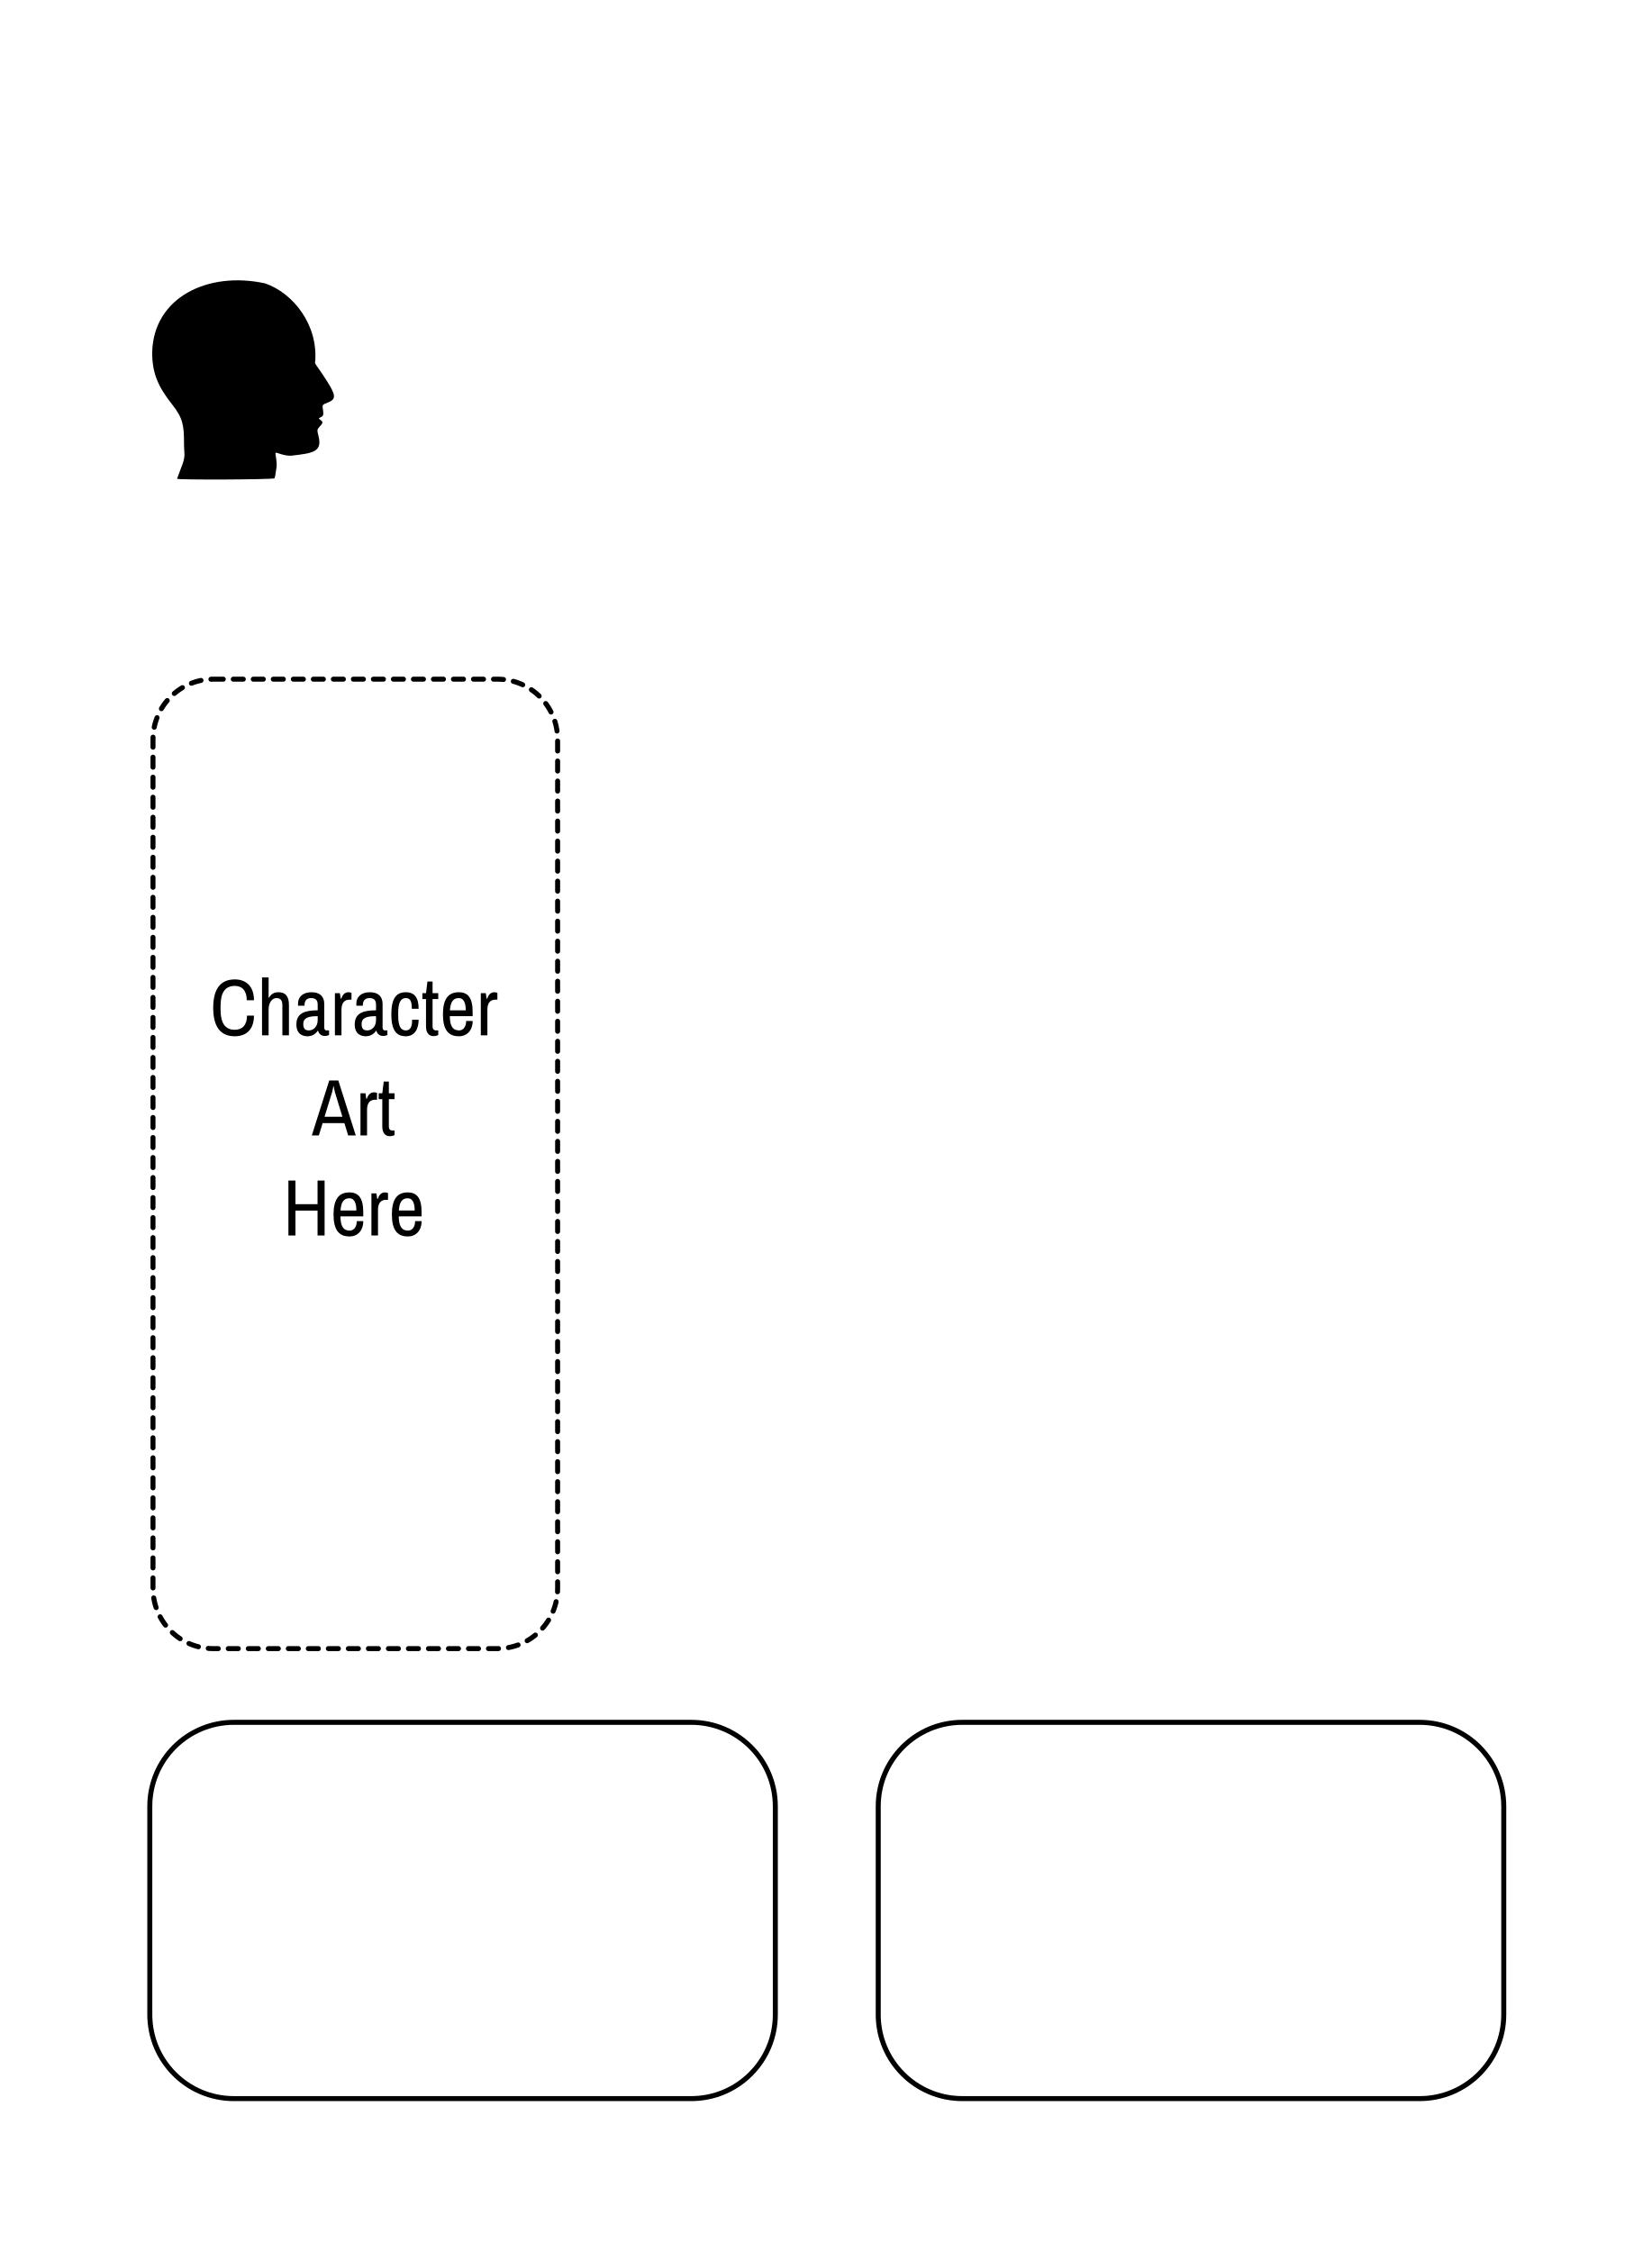
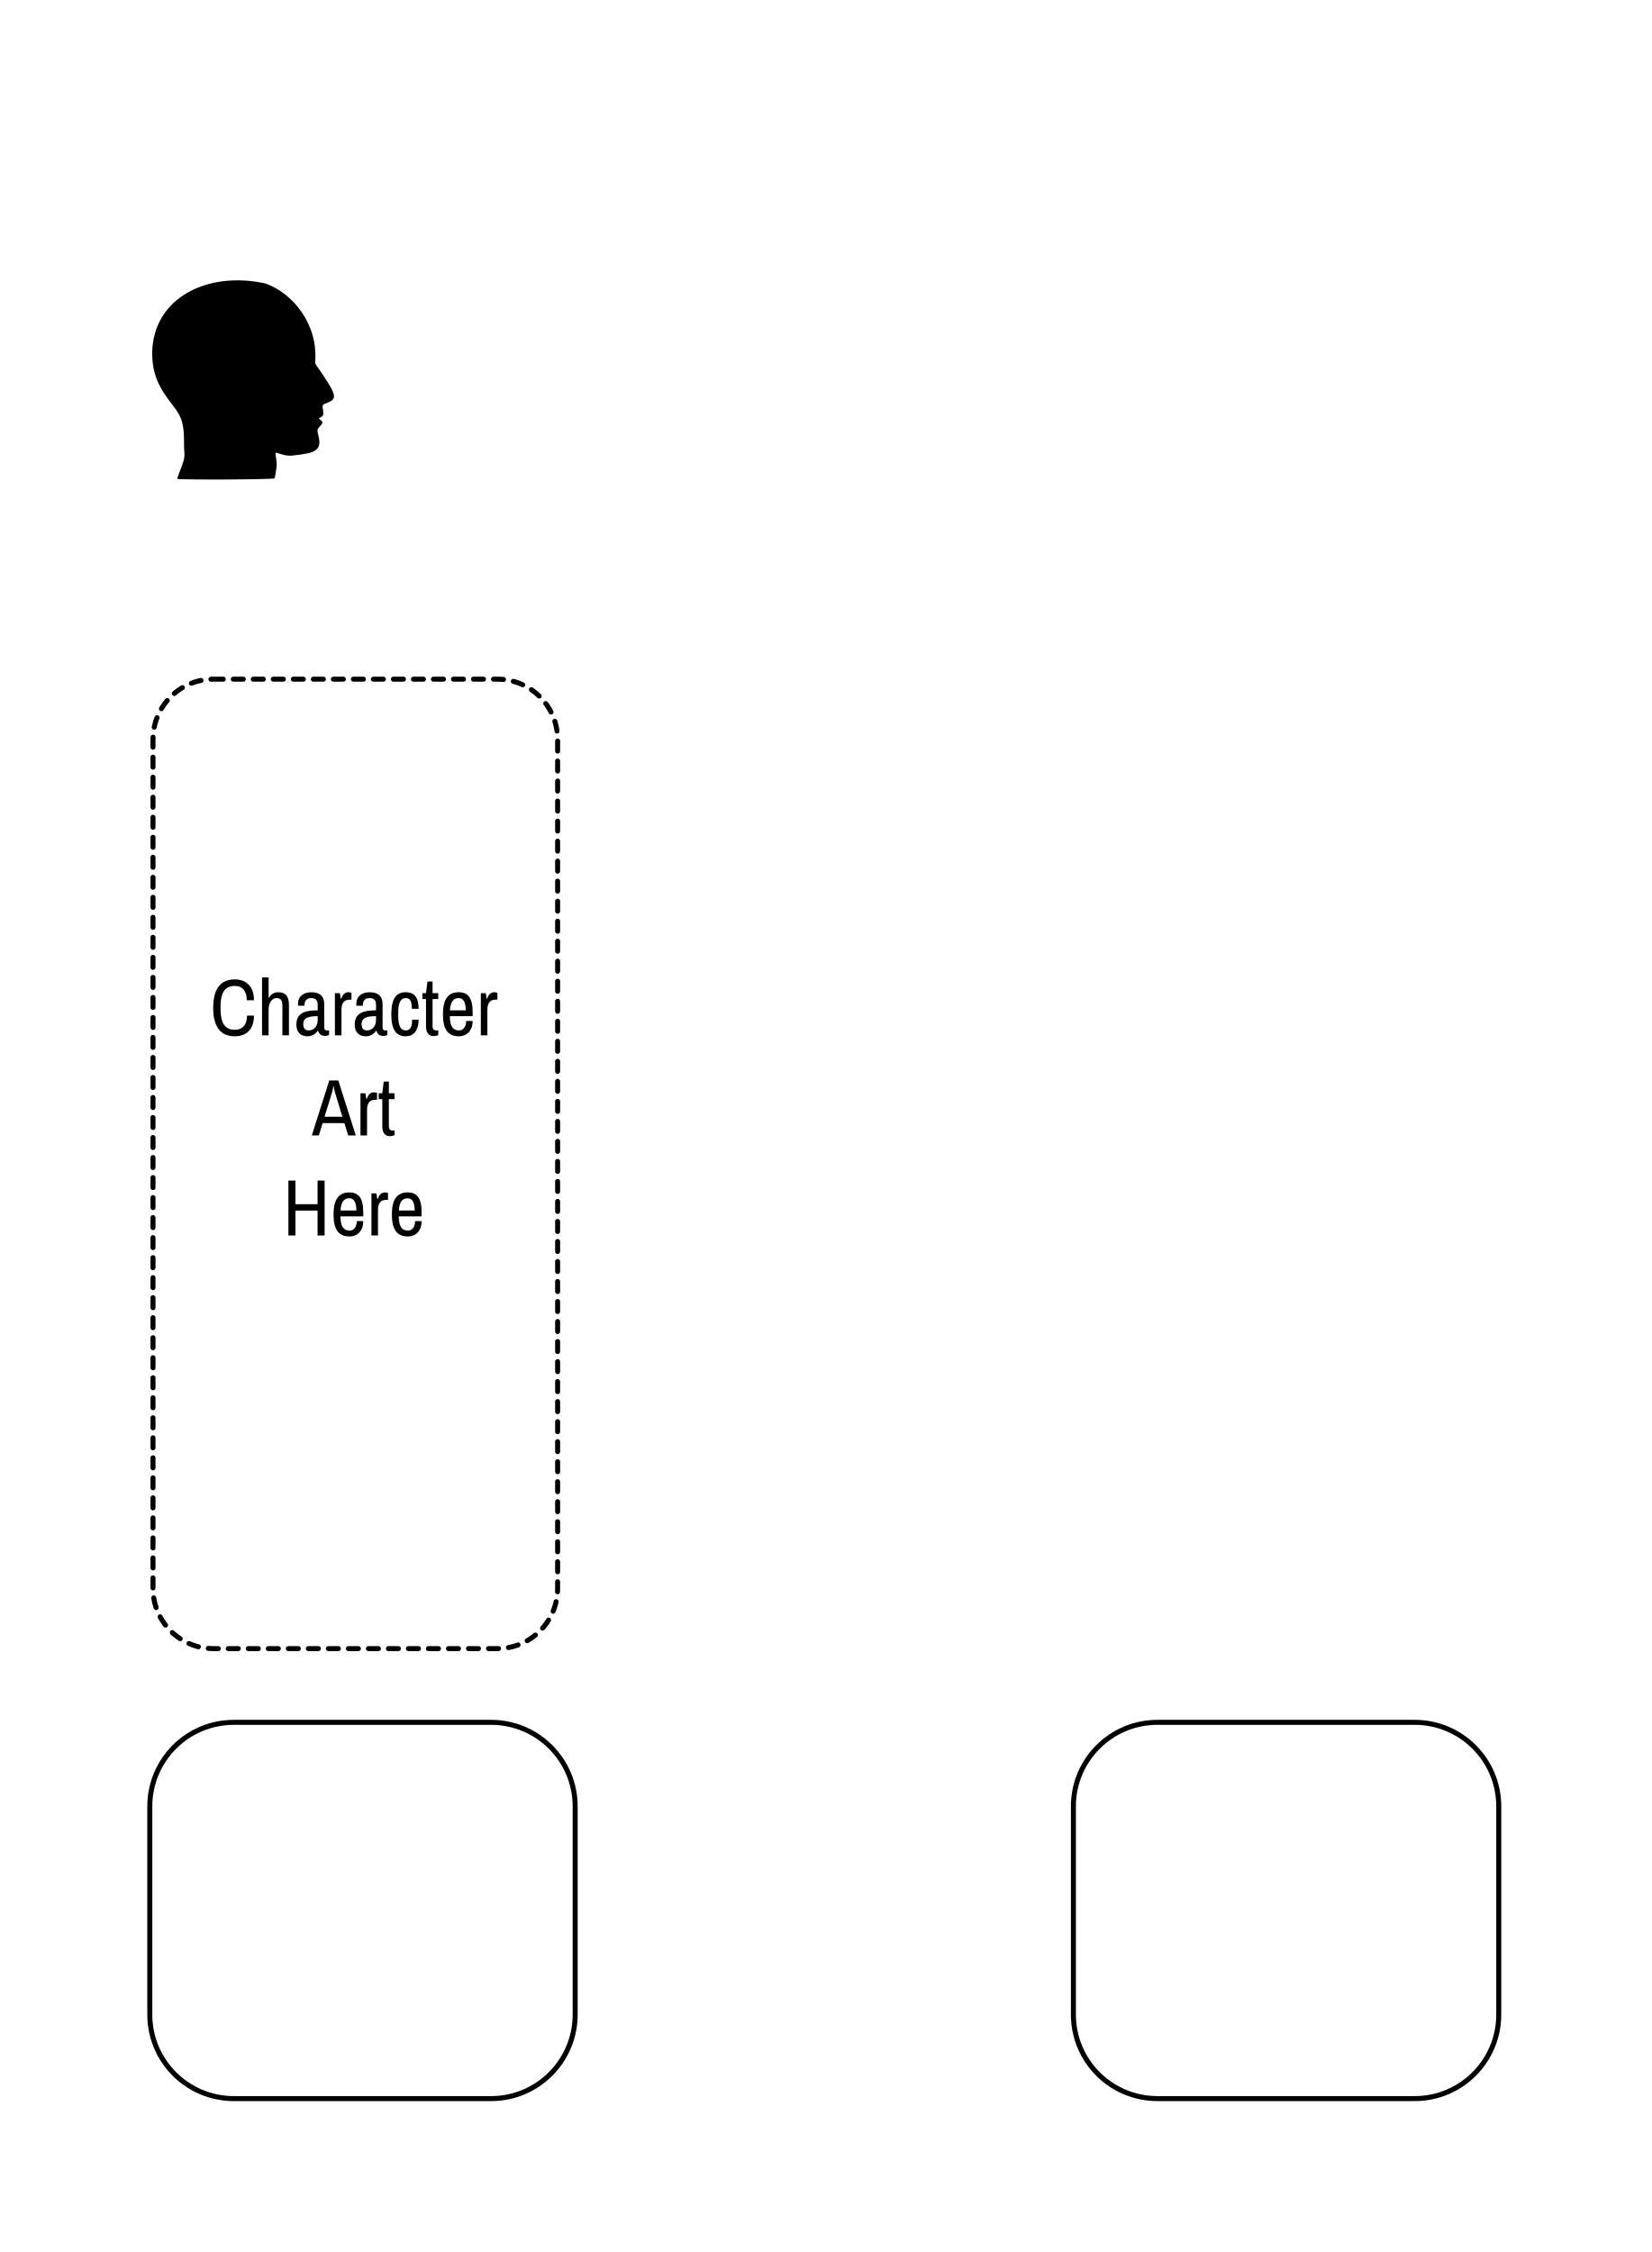
<svg xmlns="http://www.w3.org/2000/svg" width="825" height="1125" viewBox="0 0 825 1125" id="svg4454" version="1.1">
  <defs id="defs4456" />
  <g id="layer1" transform="translate(0,72.63784)">
-     <rect ry="41.977" y="787.766" x="438.743" height="187.964" width="312.5" id="rect4424" style="fill:none;stroke:#000000;stroke-width:2.5;stroke-miterlimit:4;stroke-dasharray:none;stroke-dashoffset:0;stroke-opacity:1" />
+     <rect ry="41.977" y="787.766" x="536.243" height="187.964" width="212.5" id="rect4424" style="fill:none;stroke:#000000;stroke-width:2.5;stroke-miterlimit:4;stroke-dasharray:none;stroke-dashoffset:0;stroke-opacity:1" />
    <path style="fill:#000000" d="m 137.147,166.296 c 0.207,-0.335 0.666,-2.895 1.02,-5.69 0.354,-2.795 -0.842,-6.672 -0.482,-7.032 0.437,-0.437 4.382,1.847 8.297,1.381 10.144,-1.208 15.181,-1.767 13.127,-9.78 -0.778,-3.036 -0.74,-3.299 0.697,-4.829 1.257,-1.338 1.676,-2.082 0.755,-2.842 -1.524,-1.26 -1.835,-0.857 0.226,-2.046 0.82,-0.474 0.877,-1.49 0.562,-3.354 -0.42,-2.487 -0.38,-2.551 2.264,-3.59 4.843,-1.902 4.509,-3.689 -2.711,-14.502 -2.293,-3.434 -3.983,-5.386 -3.451,-5.85 1.564,-18.644 -11.116,-34.485 -25.021,-39.234 -28.423,-6.212 -55.806,6.875 -56.402,34.541 0,9.888 2.64,16.721 10.078,26.086 5.259,6.62 5.838,10.41 5.831,19.321 -0.004,5.367 0.867,5.822 -0.868,10.667 -1.117,3.118 -2.615,6.775 -2.615,6.984 0,0.652 48.289,0.425 48.694,-0.229 z" id="path4149" />
-     <rect style="fill:none;stroke:#000000;stroke-width:2.5;stroke-miterlimit:4;stroke-dasharray:none;stroke-dashoffset:0;stroke-opacity:1" id="rect4775" width="312.5" height="187.964" x="74.835" y="787.766" ry="41.977" />
+     <rect style="fill:none;stroke:#000000;stroke-width:2.5;stroke-miterlimit:4;stroke-dasharray:none;stroke-dashoffset:0;stroke-opacity:1" id="rect4775" width="212.5" height="187.964" x="74.835" y="787.766" ry="41.977" />
    <rect style="fill:none;fill-opacity:1;stroke:#000000;stroke-width:2.5;stroke-linecap:round;stroke-linejoin:round;stroke-miterlimit:4;stroke-dasharray:5, 5;stroke-dashoffset:0;stroke-opacity:1" id="rect4823" width="202.143" height="484.286" x="76.429" y="266.648" ry="30.113" />
    <g transform="translate(-23.56867,-8.352125)" style="font-style:normal;font-weight:normal;font-size:40px;line-height:125%;font-family:sans-serif;text-align:center;letter-spacing:0px;word-spacing:0px;text-anchor:middle;fill:#000000;fill-opacity:1;stroke:none;stroke-width:1px;stroke-linecap:butt;stroke-linejoin:miter;stroke-opacity:1" id="flowRoot4825">
      <path d="m 140.884,424.989 c -7.12,0 -10.8,4.68 -10.8,14.2 0,9.52 3.68,14.2 10.8,14.2 5.6,0 9.56,-3.24 9.56,-10.32 l -3.48,0 c 0,4.76 -2.4,7.08 -6.08,7.08 -4.8,0 -7.12,-3.28 -7.12,-9.96 l 0,-2 c 0,-6.68 2.32,-9.96 7.12,-9.96 3.6,0 5.96,2.36 5.96,7.16 l 3.6,0 c 0,-7 -3.96,-10.4 -9.56,-10.4 z" style="font-style:normal;font-variant:normal;font-weight:normal;font-stretch:normal;font-family:'Archivo Narrow';-inkscape-font-specification:'Archivo Narrow';text-align:center;text-anchor:middle" id="path4838" />
      <path d="m 157.756,423.989 -3.28,0 0,28.92 3.28,0 0,-12.84 c 0,-3.64 1.84,-5.76 3.92,-5.76 1.76,0 2.96,0.76 2.96,3.68 l 0,14.92 3.28,0 0,-15.16 c 0,-4.68 -2.04,-6.36 -5.2,-6.36 -2.08,0 -3.64,0.8 -4.72,2.68 l -0.24,0 0,-10.08 z" style="font-style:normal;font-variant:normal;font-weight:normal;font-stretch:normal;font-family:'Archivo Narrow';-inkscape-font-specification:'Archivo Narrow';text-align:center;text-anchor:middle" id="path4840" />
      <path d="m 179.199,431.389 c -3.96,0 -6.76,2 -6.76,5.84 0,0.36 0,0.64 0.04,0.88 l 3.24,0 0,-0.48 c 0,-1.6 0.76,-3.32 3.24,-3.32 2.68,0 3.32,1.4 3.32,3.4 l 0,2.72 c -6.12,0 -10.64,1.24 -10.64,7.04 0,5.08 3.44,5.92 5.52,5.92 2.2,0 4.04,-1.04 5.12,-2.76 l 0.2,0 c 0.4,1.56 1.6,2.6 3.32,2.6 1.04,0 1.8,-0.28 2.16,-0.48 l 0,-2.28 -1.28,0 c -0.56,0 -1.12,-0.4 -1.12,-1.4 l 0,-11.8 c 0,-3.72 -2.12,-5.88 -6.36,-5.88 z m 3.08,13.88 c 0,3.48 -2.28,5.2 -4.36,5.2 -1.84,0 -2.84,-0.8 -2.84,-3.2 0,-3.28 2.92,-3.92 7.2,-3.92 l 0,1.92 z" style="font-style:normal;font-variant:normal;font-weight:normal;font-stretch:normal;font-family:'Archivo Narrow';-inkscape-font-specification:'Archivo Narrow';text-align:center;text-anchor:middle" id="path4842" />
      <path d="m 197.602,431.389 c -2,0 -3.04,1.64 -3.56,3.24 l -0.24,0 -0.44,-2.76 -2.48,0 0,21.04 3.28,0 0,-12.84 c 0,-3.72 1.84,-4.96 3.92,-4.96 l 1.08,0 0,-3.4 c 0,0 -0.68,-0.32 -1.56,-0.32 z" style="font-style:normal;font-variant:normal;font-weight:normal;font-stretch:normal;font-family:'Archivo Narrow';-inkscape-font-specification:'Archivo Narrow';text-align:center;text-anchor:middle" id="path4844" />
      <path d="m 208.34,431.389 c -3.96,0 -6.76,2 -6.76,5.84 0,0.36 0,0.64 0.04,0.88 l 3.24,0 0,-0.48 c 0,-1.6 0.76,-3.32 3.24,-3.32 2.68,0 3.32,1.4 3.32,3.4 l 0,2.72 c -6.12,0 -10.64,1.24 -10.64,7.04 0,5.08 3.44,5.92 5.52,5.92 2.2,0 4.04,-1.04 5.12,-2.76 l 0.2,0 c 0.4,1.56 1.6,2.6 3.32,2.6 1.04,0 1.8,-0.28 2.16,-0.48 l 0,-2.28 -1.28,0 c -0.56,0 -1.12,-0.4 -1.12,-1.4 l 0,-11.8 c 0,-3.72 -2.12,-5.88 -6.36,-5.88 z m 3.08,13.88 c 0,3.48 -2.28,5.2 -4.36,5.2 -1.84,0 -2.84,-0.8 -2.84,-3.2 0,-3.28 2.92,-3.92 7.2,-3.92 l 0,1.92 z" style="font-style:normal;font-variant:normal;font-weight:normal;font-stretch:normal;font-family:'Archivo Narrow';-inkscape-font-specification:'Archivo Narrow';text-align:center;text-anchor:middle" id="path4846" />
      <path d="m 226.263,431.389 c -4.92,0 -7.2,3.44 -7.2,11 0,7.56 2.24,11 7.2,11 4.64,0 6.44,-3.88 6.44,-8.28 l -3.24,0 c 0,3.48 -0.84,5.36 -3.2,5.36 -2.64,0 -3.76,-2.48 -3.76,-7.32 l 0,-1.52 c 0,-4.84 1.16,-7.32 3.76,-7.32 2.36,0 3.04,1.72 3.04,5.36 l 3.4,0 c 0,-5.36 -1.88,-8.28 -6.44,-8.28 z" style="font-style:normal;font-variant:normal;font-weight:normal;font-stretch:normal;font-family:'Archivo Narrow';-inkscape-font-specification:'Archivo Narrow';text-align:center;text-anchor:middle" id="path4848" />
      <path d="m 239.669,426.029 -2.56,0 -0.72,5.84 -1.8,0 0,2.92 1.8,0 0,13.68 c 0,2.4 0.88,4.84 3.76,4.84 0.8,0 1.8,-0.24 2.36,-0.56 l 0,-2.28 -0.96,0 c -1.24,0 -1.88,-0.68 -1.88,-1.92 l 0,-13.76 2.84,0 0,-2.92 -2.84,0 0,-5.84 z" style="font-style:normal;font-variant:normal;font-weight:normal;font-stretch:normal;font-family:'Archivo Narrow';-inkscape-font-specification:'Archivo Narrow';text-align:center;text-anchor:middle" id="path4850" />
      <path d="m 252.77,431.389 c -5.28,0 -7.92,3.44 -7.92,11 0,7.8 2.72,11 7.96,11 4.08,0 6.88,-2.92 6.88,-7.64 l -3.24,0 c 0,2.92 -1.48,4.72 -3.56,4.72 -3.12,0 -4.56,-2.2 -4.6,-7.12 l 11.4,0 0,-2.08 c 0,-7.04 -2.32,-9.88 -6.92,-9.88 z m 0,2.92 c 2.28,0 3.48,2.12 3.48,6.12 l -7.92,0 c 0.28,-4.04 1.52,-6.12 4.44,-6.12 z" style="font-style:normal;font-variant:normal;font-weight:normal;font-stretch:normal;font-family:'Archivo Narrow';-inkscape-font-specification:'Archivo Narrow';text-align:center;text-anchor:middle" id="path4852" />
      <path d="m 270.493,431.389 c -2,0 -3.04,1.64 -3.56,3.24 l -0.24,0 -0.44,-2.76 -2.48,0 0,21.04 3.28,0 0,-12.84 c 0,-3.72 1.84,-4.96 3.92,-4.96 l 1.08,0 0,-3.4 c 0,0 -0.68,-0.32 -1.56,-0.32 z" style="font-style:normal;font-variant:normal;font-weight:normal;font-stretch:normal;font-family:'Archivo Narrow';-inkscape-font-specification:'Archivo Narrow';text-align:center;text-anchor:middle" id="path4854" />
      <path d="m 197.501,502.909 3.8,0 -8.72,-27.44 -4.52,0 -8.72,27.44 3.52,0 1.88,-6.12 10.88,0 1.88,6.12 z m -8.04,-21.52 c 0.28,-0.88 0.64,-3.04 0.64,-3.04 l 0.16,0 c 0,0 0.36,2.12 0.64,3.04 l 3.72,12.2 -8.92,0 3.76,-12.2 z" style="font-style:normal;font-variant:normal;font-weight:normal;font-stretch:normal;font-family:'Archivo Narrow';-inkscape-font-specification:'Archivo Narrow';text-align:center;text-anchor:middle" id="path4856" />
      <path d="m 210.376,481.389 c -2,0 -3.04,1.64 -3.56,3.24 l -0.24,0 -0.44,-2.76 -2.48,0 0,21.04 3.28,0 0,-12.84 c 0,-3.72 1.84,-4.96 3.92,-4.96 l 1.08,0 0,-3.4 c 0,0 -0.68,-0.32 -1.56,-0.32 z" style="font-style:normal;font-variant:normal;font-weight:normal;font-stretch:normal;font-family:'Archivo Narrow';-inkscape-font-specification:'Archivo Narrow';text-align:center;text-anchor:middle" id="path4858" />
      <path d="m 217.833,476.029 -2.56,0 -0.72,5.84 -1.8,0 0,2.92 1.8,0 0,13.68 c 0,2.4 0.88,4.84 3.76,4.84 0.8,0 1.8,-0.24 2.36,-0.56 l 0,-2.28 -0.96,0 c -1.24,0 -1.88,-0.68 -1.88,-1.92 l 0,-13.76 2.84,0 0,-2.92 -2.84,0 0,-5.84 z" style="font-style:normal;font-variant:normal;font-weight:normal;font-stretch:normal;font-family:'Archivo Narrow';-inkscape-font-specification:'Archivo Narrow';text-align:center;text-anchor:middle" id="path4860" />
      <path d="m 185.73,525.469 -3.52,0 0,11.8 -11.04,0 0,-11.8 -3.52,0 0,27.44 3.52,0 0,-12.44 11.04,0 0,12.44 3.52,0 0,-27.44 z" style="font-style:normal;font-variant:normal;font-weight:normal;font-stretch:normal;font-family:'Archivo Narrow';-inkscape-font-specification:'Archivo Narrow';text-align:center;text-anchor:middle" id="path4862" />
      <path d="m 198.121,531.389 c -5.28,0 -7.92,3.44 -7.92,11 0,7.8 2.72,11 7.96,11 4.08,0 6.88,-2.92 6.88,-7.64 l -3.24,0 c 0,2.92 -1.48,4.72 -3.56,4.72 -3.12,0 -4.56,-2.2 -4.6,-7.12 l 11.4,0 0,-2.08 c 0,-7.04 -2.32,-9.88 -6.92,-9.88 z m 0,2.92 c 2.28,0 3.48,2.12 3.48,6.12 l -7.92,0 c 0.28,-4.04 1.52,-6.12 4.44,-6.12 z" style="font-style:normal;font-variant:normal;font-weight:normal;font-stretch:normal;font-family:'Archivo Narrow';-inkscape-font-specification:'Archivo Narrow';text-align:center;text-anchor:middle" id="path4864" />
      <path d="m 215.845,531.389 c -2,0 -3.04,1.64 -3.56,3.24 l -0.24,0 -0.44,-2.76 -2.48,0 0,21.04 3.28,0 0,-12.84 c 0,-3.72 1.84,-4.96 3.92,-4.96 l 1.08,0 0,-3.4 c 0,0 -0.68,-0.32 -1.56,-0.32 z" style="font-style:normal;font-variant:normal;font-weight:normal;font-stretch:normal;font-family:'Archivo Narrow';-inkscape-font-specification:'Archivo Narrow';text-align:center;text-anchor:middle" id="path4866" />
      <path d="m 227.262,531.389 c -5.28,0 -7.92,3.44 -7.92,11 0,7.8 2.72,11 7.96,11 4.08,0 6.88,-2.92 6.88,-7.64 l -3.24,0 c 0,2.92 -1.48,4.72 -3.56,4.72 -3.12,0 -4.56,-2.2 -4.6,-7.12 l 11.4,0 0,-2.08 c 0,-7.04 -2.32,-9.88 -6.92,-9.88 z m 0,2.92 c 2.28,0 3.48,2.12 3.48,6.12 l -7.92,0 c 0.28,-4.04 1.52,-6.12 4.44,-6.12 z" style="font-style:normal;font-variant:normal;font-weight:normal;font-stretch:normal;font-family:'Archivo Narrow';-inkscape-font-specification:'Archivo Narrow';text-align:center;text-anchor:middle" id="path4868" />
    </g>
  </g>
</svg>
